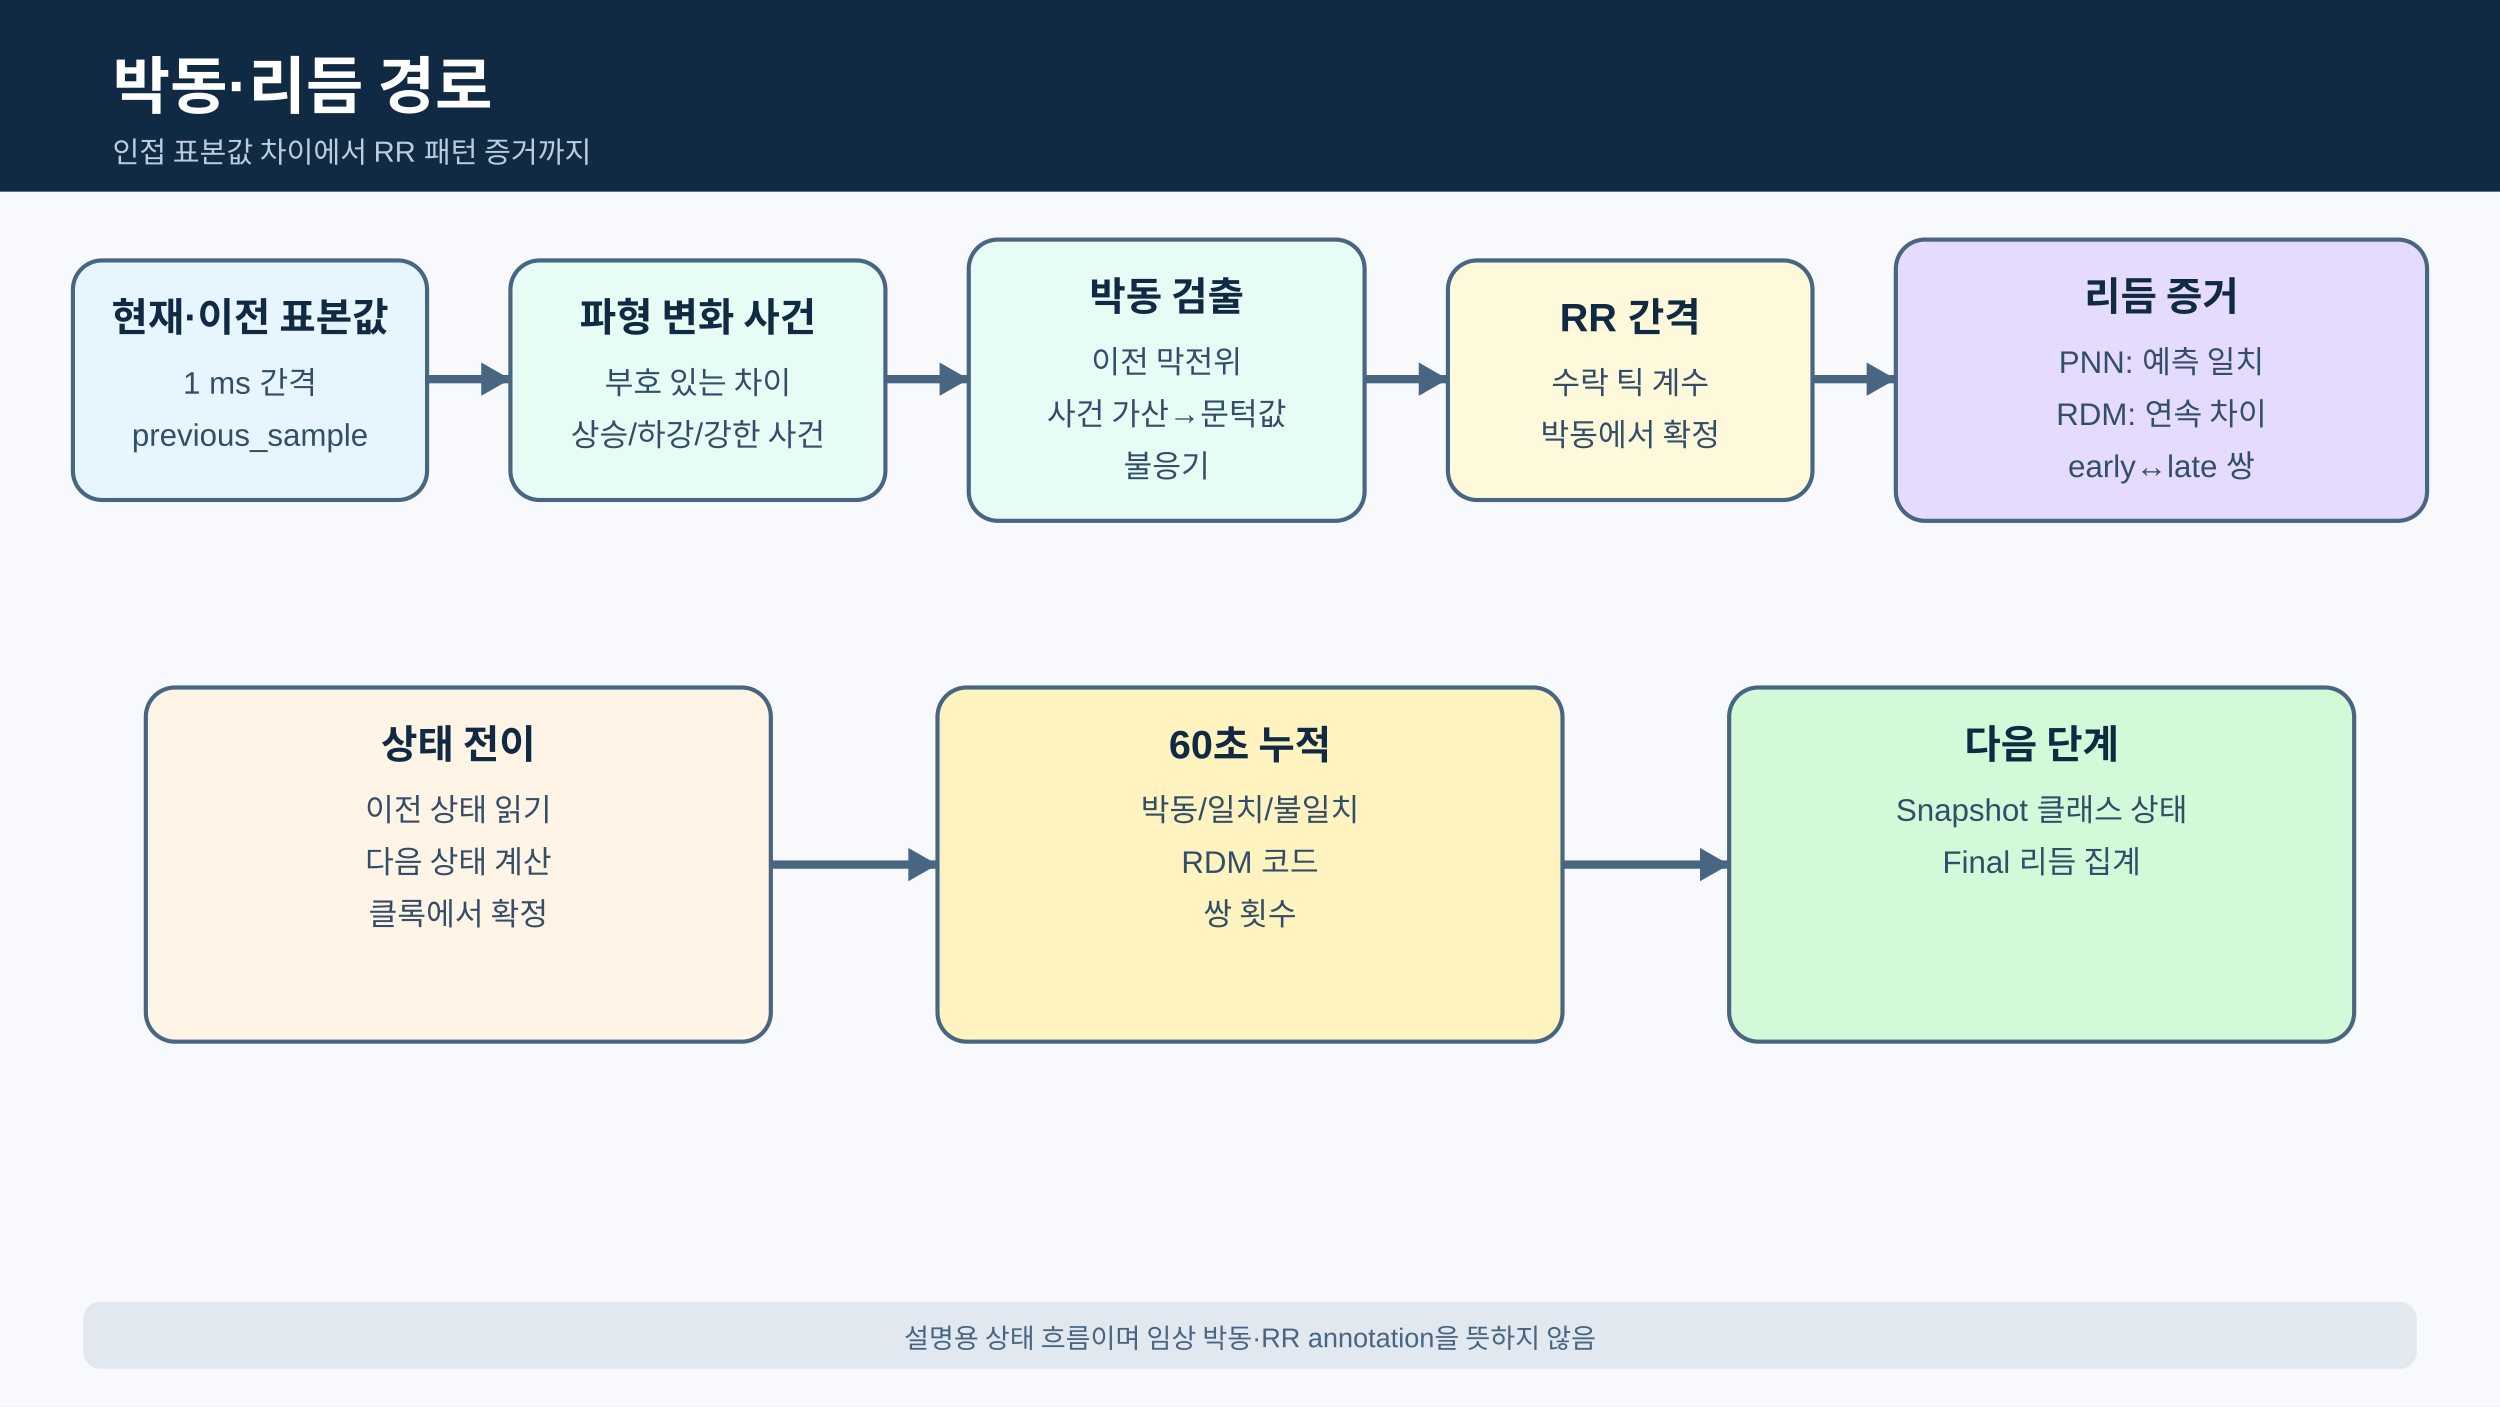
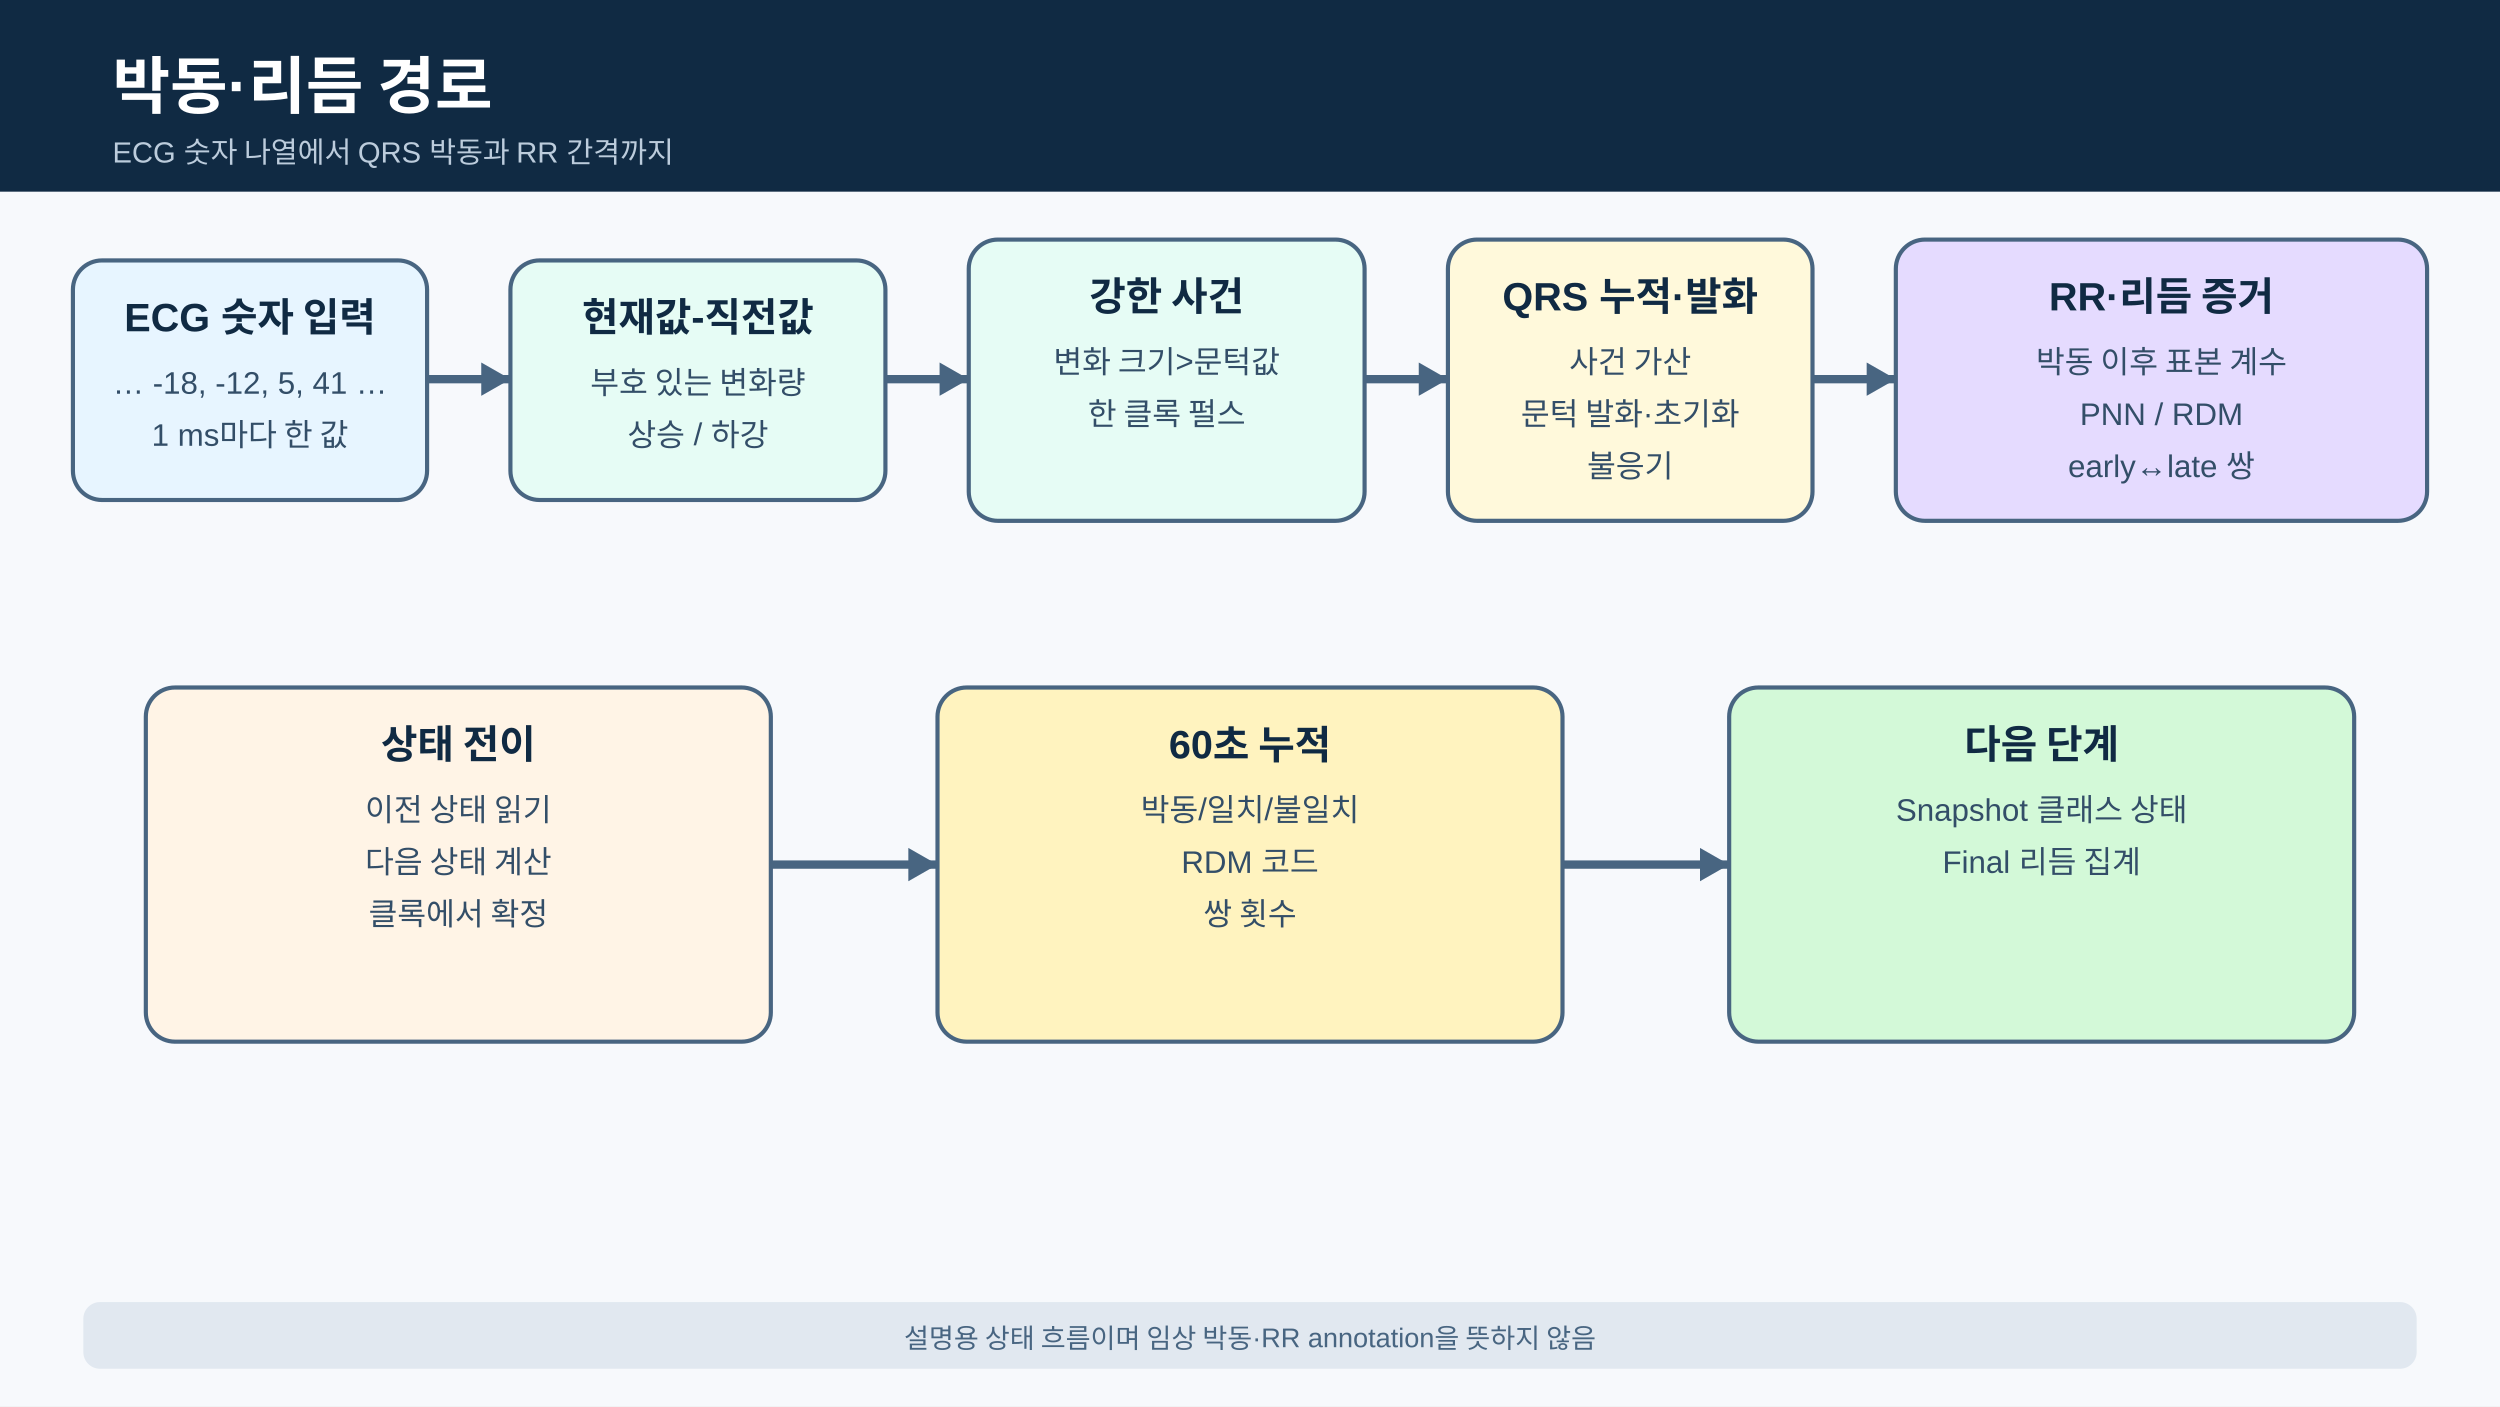
<svg xmlns="http://www.w3.org/2000/svg" width="1200" height="675" viewBox="0 0 1200 675">
  <rect width="1200" height="675" fill="#f7f9fc" />
  <rect x="0" y="0" width="1200" height="92" fill="#102a43" />
  <text x="54" y="52" font-family="Arial, Noto Sans KR, sans-serif" font-size="30" font-weight="700" fill="white">박동·리듬 경로</text>
-   <text x="54" y="78" font-family="Arial, Noto Sans KR, sans-serif" font-size="14" fill="#bcccdc">인접 표본값 차이에서 RR 패턴 증거까지</text>
+   <text x="54" y="78" font-family="Arial, Noto Sans KR, sans-serif" font-size="14" fill="#bcccdc">ECG 숫자 나열에서 QRS 박동과 RR 간격까지</text>
  <rect x="35" y="125" width="170" height="115" rx="14" fill="#e7f5ff" stroke="#486581" stroke-width="2" />
-   <text x="120.0" y="159" text-anchor="middle" font-family="Arial, Noto Sans KR, sans-serif" font-size="19" font-weight="700" fill="#102a43">현재·이전 표본값</text>
-   <text x="120.0" y="189" text-anchor="middle" font-family="Arial, Noto Sans KR, sans-serif" font-size="15" font-weight="400" fill="#334e68">1 ms 간격</text>
-   <text x="120.0" y="214" text-anchor="middle" font-family="Arial, Noto Sans KR, sans-serif" font-size="15" font-weight="400" fill="#334e68">previous_sample</text>
+   <text x="120.0" y="159" text-anchor="middle" font-family="Arial, Noto Sans KR, sans-serif" font-size="19" font-weight="700" fill="#102a43">ECG 숫자 입력</text>
+   <text x="120.0" y="189" text-anchor="middle" font-family="Arial, Noto Sans KR, sans-serif" font-size="15" font-weight="400" fill="#334e68">… -18, -12, 5, 41 …</text>
+   <text x="120.0" y="214" text-anchor="middle" font-family="Arial, Noto Sans KR, sans-serif" font-size="15" font-weight="400" fill="#334e68">1 ms마다 한 값</text>
  <rect x="245" y="125" width="180" height="115" rx="14" fill="#e6fcf5" stroke="#486581" stroke-width="2" />
-   <text x="335.0" y="159" text-anchor="middle" font-family="Arial, Noto Sans KR, sans-serif" font-size="19" font-weight="700" fill="#102a43">파형 변화 사건</text>
-   <text x="335.0" y="189" text-anchor="middle" font-family="Arial, Noto Sans KR, sans-serif" font-size="15" font-weight="400" fill="#334e68">부호 있는 차이</text>
-   <text x="335.0" y="214" text-anchor="middle" font-family="Arial, Noto Sans KR, sans-serif" font-size="15" font-weight="400" fill="#334e68">상승/하강/강한 사건</text>
+   <text x="335.0" y="159" text-anchor="middle" font-family="Arial, Noto Sans KR, sans-serif" font-size="19" font-weight="700" fill="#102a43">현재값-직전값</text>
+   <text x="335.0" y="189" text-anchor="middle" font-family="Arial, Noto Sans KR, sans-serif" font-size="15" font-weight="400" fill="#334e68">부호 있는 변화량</text>
+   <text x="335.0" y="214" text-anchor="middle" font-family="Arial, Noto Sans KR, sans-serif" font-size="15" font-weight="400" fill="#334e68">상승 / 하강</text>
  <rect x="465" y="115" width="190" height="135" rx="14" fill="#e6fcf5" stroke="#486581" stroke-width="2" />
-   <text x="560.0" y="149" text-anchor="middle" font-family="Arial, Noto Sans KR, sans-serif" font-size="19" font-weight="700" fill="#102a43">박동 검출</text>
-   <text x="560.0" y="179" text-anchor="middle" font-family="Arial, Noto Sans KR, sans-serif" font-size="15" font-weight="400" fill="#334e68">이전 막전위</text>
-   <text x="560.0" y="204" text-anchor="middle" font-family="Arial, Noto Sans KR, sans-serif" font-size="15" font-weight="400" fill="#334e68">사건 가산→문턱값</text>
-   <text x="560.0" y="229" text-anchor="middle" font-family="Arial, Noto Sans KR, sans-serif" font-size="15" font-weight="400" fill="#334e68">불응기</text>
-   <rect x="695" y="125" width="175" height="115" rx="14" fill="#fff9db" stroke="#486581" stroke-width="2" />
-   <text x="782.5" y="159" text-anchor="middle" font-family="Arial, Noto Sans KR, sans-serif" font-size="19" font-weight="700" fill="#102a43">RR 간격</text>
-   <text x="782.5" y="189" text-anchor="middle" font-family="Arial, Noto Sans KR, sans-serif" font-size="15" font-weight="400" fill="#334e68">수락 틱 계수</text>
-   <text x="782.5" y="214" text-anchor="middle" font-family="Arial, Noto Sans KR, sans-serif" font-size="15" font-weight="400" fill="#334e68">박동에서 확정</text>
+   <text x="560.0" y="149" text-anchor="middle" font-family="Arial, Noto Sans KR, sans-serif" font-size="19" font-weight="700" fill="#102a43">강한 사건</text>
+   <text x="560.0" y="179" text-anchor="middle" font-family="Arial, Noto Sans KR, sans-serif" font-size="15" font-weight="400" fill="#334e68">변화 크기&gt;문턱값</text>
+   <text x="560.0" y="204" text-anchor="middle" font-family="Arial, Noto Sans KR, sans-serif" font-size="15" font-weight="400" fill="#334e68">한 클록 펄스</text>
+   <rect x="695" y="115" width="175" height="135" rx="14" fill="#fff9db" stroke="#486581" stroke-width="2" />
+   <text x="782.5" y="149" text-anchor="middle" font-family="Arial, Noto Sans KR, sans-serif" font-size="19" font-weight="700" fill="#102a43">QRS 누적·발화</text>
+   <text x="782.5" y="179" text-anchor="middle" font-family="Arial, Noto Sans KR, sans-serif" font-size="15" font-weight="400" fill="#334e68">사건 가산</text>
+   <text x="782.5" y="204" text-anchor="middle" font-family="Arial, Noto Sans KR, sans-serif" font-size="15" font-weight="400" fill="#334e68">문턱 발화·초기화</text>
+   <text x="782.5" y="229" text-anchor="middle" font-family="Arial, Noto Sans KR, sans-serif" font-size="15" font-weight="400" fill="#334e68">불응기</text>
  <rect x="910" y="115" width="255" height="135" rx="14" fill="#e5dbff" stroke="#486581" stroke-width="2" />
-   <text x="1037.5" y="149" text-anchor="middle" font-family="Arial, Noto Sans KR, sans-serif" font-size="19" font-weight="700" fill="#102a43">리듬 증거</text>
-   <text x="1037.5" y="179" text-anchor="middle" font-family="Arial, Noto Sans KR, sans-serif" font-size="15" font-weight="400" fill="#334e68">PNN: 예측 일치</text>
-   <text x="1037.5" y="204" text-anchor="middle" font-family="Arial, Noto Sans KR, sans-serif" font-size="15" font-weight="400" fill="#334e68">RDM: 연속 차이</text>
+   <text x="1037.5" y="149" text-anchor="middle" font-family="Arial, Noto Sans KR, sans-serif" font-size="19" font-weight="700" fill="#102a43">RR·리듬 증거</text>
+   <text x="1037.5" y="179" text-anchor="middle" font-family="Arial, Noto Sans KR, sans-serif" font-size="15" font-weight="400" fill="#334e68">박동 이후 표본 계수</text>
+   <text x="1037.5" y="204" text-anchor="middle" font-family="Arial, Noto Sans KR, sans-serif" font-size="15" font-weight="400" fill="#334e68">PNN / RDM</text>
  <text x="1037.5" y="229" text-anchor="middle" font-family="Arial, Noto Sans KR, sans-serif" font-size="15" font-weight="400" fill="#334e68">early↔late 쌍</text>
  <line x1="205" y1="182" x2="245" y2="182" stroke="#486581" stroke-width="4" />
  <polygon points="245,182 231,174 231,190" fill="#486581" />
  <line x1="425" y1="182" x2="465" y2="182" stroke="#486581" stroke-width="4" />
  <polygon points="465,182 451,174 451,190" fill="#486581" />
  <line x1="655" y1="182" x2="695" y2="182" stroke="#486581" stroke-width="4" />
  <polygon points="695,182 681,174 681,190" fill="#486581" />
  <line x1="870" y1="182" x2="910" y2="182" stroke="#486581" stroke-width="4" />
  <polygon points="910,182 896,174 896,190" fill="#486581" />
  <rect x="70" y="330" width="300" height="170" rx="14" fill="#fff4e6" stroke="#486581" stroke-width="2" />
  <text x="220.0" y="364" text-anchor="middle" font-family="Arial, Noto Sans KR, sans-serif" font-size="19" font-weight="700" fill="#102a43">상태 전이</text>
  <text x="220.0" y="394" text-anchor="middle" font-family="Arial, Noto Sans KR, sans-serif" font-size="15" font-weight="400" fill="#334e68">이전 상태 읽기</text>
  <text x="220.0" y="419" text-anchor="middle" font-family="Arial, Noto Sans KR, sans-serif" font-size="15" font-weight="400" fill="#334e68">다음 상태 계산</text>
  <text x="220.0" y="444" text-anchor="middle" font-family="Arial, Noto Sans KR, sans-serif" font-size="15" font-weight="400" fill="#334e68">클록에서 확정</text>
  <rect x="450" y="330" width="300" height="170" rx="14" fill="#fff3bf" stroke="#486581" stroke-width="2" />
  <text x="600.0" y="364" text-anchor="middle" font-family="Arial, Noto Sans KR, sans-serif" font-size="19" font-weight="700" fill="#102a43">60초 누적</text>
  <text x="600.0" y="394" text-anchor="middle" font-family="Arial, Noto Sans KR, sans-serif" font-size="15" font-weight="400" fill="#334e68">박동/일치/불일치</text>
  <text x="600.0" y="419" text-anchor="middle" font-family="Arial, Noto Sans KR, sans-serif" font-size="15" font-weight="400" fill="#334e68">RDM 코드</text>
  <text x="600.0" y="444" text-anchor="middle" font-family="Arial, Noto Sans KR, sans-serif" font-size="15" font-weight="400" fill="#334e68">쌍 횟수</text>
  <rect x="830" y="330" width="300" height="170" rx="14" fill="#d3f9d8" stroke="#486581" stroke-width="2" />
  <text x="980.0" y="364" text-anchor="middle" font-family="Arial, Noto Sans KR, sans-serif" font-size="19" font-weight="700" fill="#102a43">다음 단계</text>
  <text x="980.0" y="394" text-anchor="middle" font-family="Arial, Noto Sans KR, sans-serif" font-size="15" font-weight="400" fill="#334e68">Snapshot 클래스 상태</text>
  <text x="980.0" y="419" text-anchor="middle" font-family="Arial, Noto Sans KR, sans-serif" font-size="15" font-weight="400" fill="#334e68">Final 리듬 집계</text>
  <line x1="370" y1="415" x2="450" y2="415" stroke="#486581" stroke-width="4" />
  <polygon points="450,415 436,407 436,423" fill="#486581" />
  <line x1="750" y1="415" x2="830" y2="415" stroke="#486581" stroke-width="4" />
  <polygon points="830,415 816,407 816,423" fill="#486581" />
  <rect x="40" y="625" width="1120" height="32" rx="8" fill="#e1e8f0" />
  <text x="600" y="647" text-anchor="middle" font-family="Arial, Noto Sans KR, sans-serif" font-size="13" font-weight="400" fill="#486581">설명용 상태 흐름이며 임상 박동·RR annotation을 뜻하지 않음</text>
</svg>
